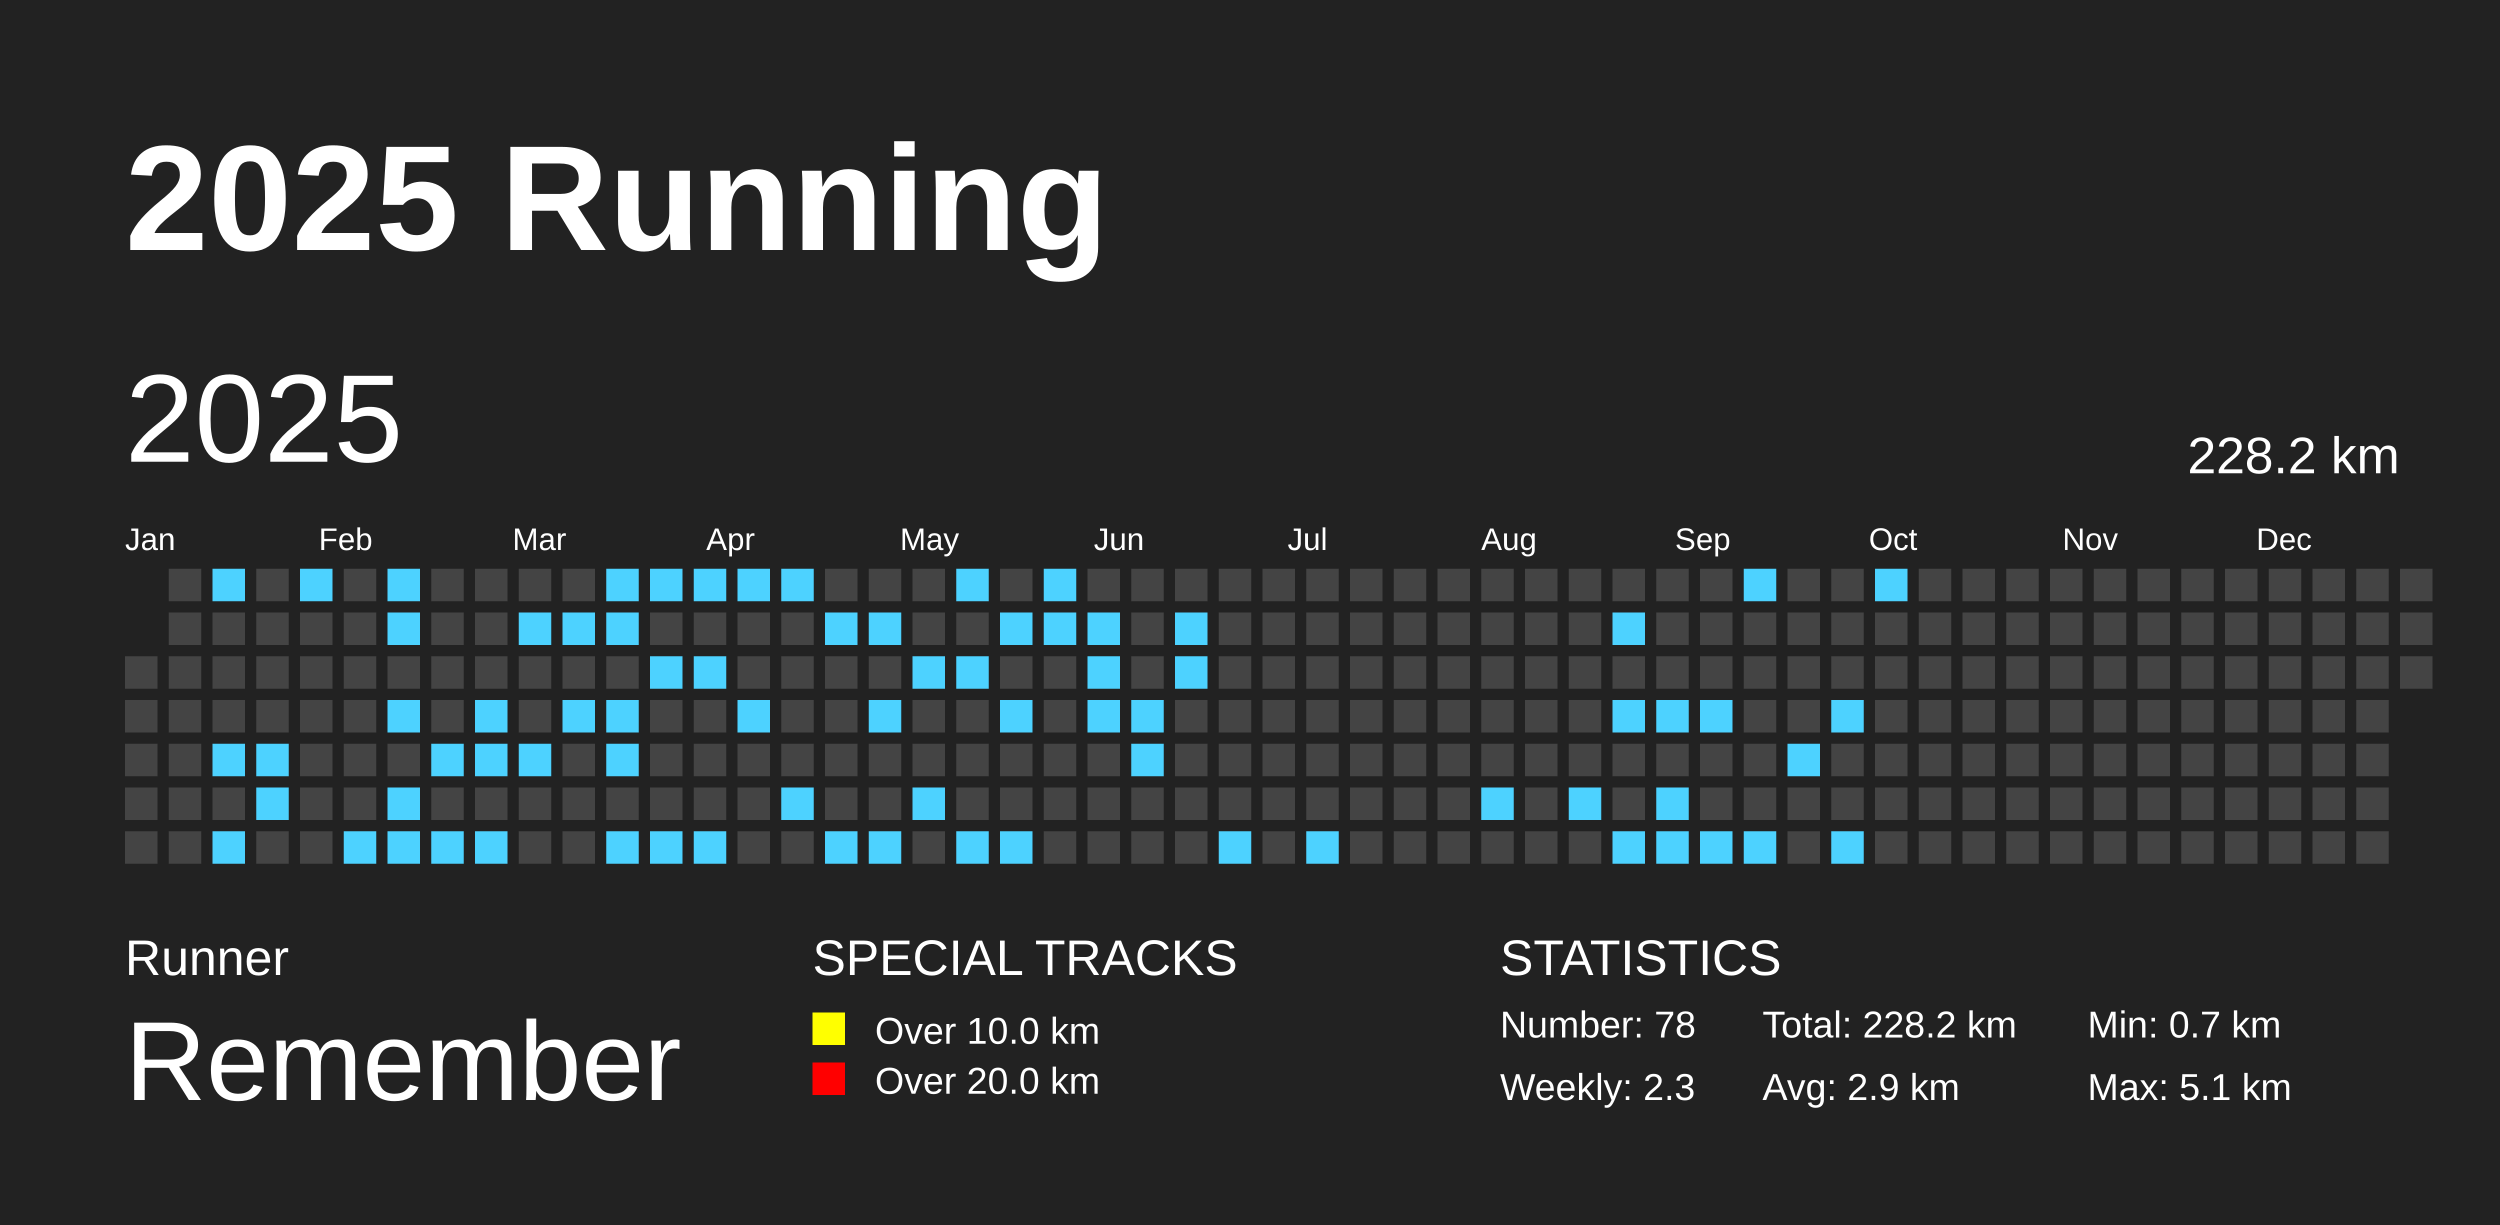
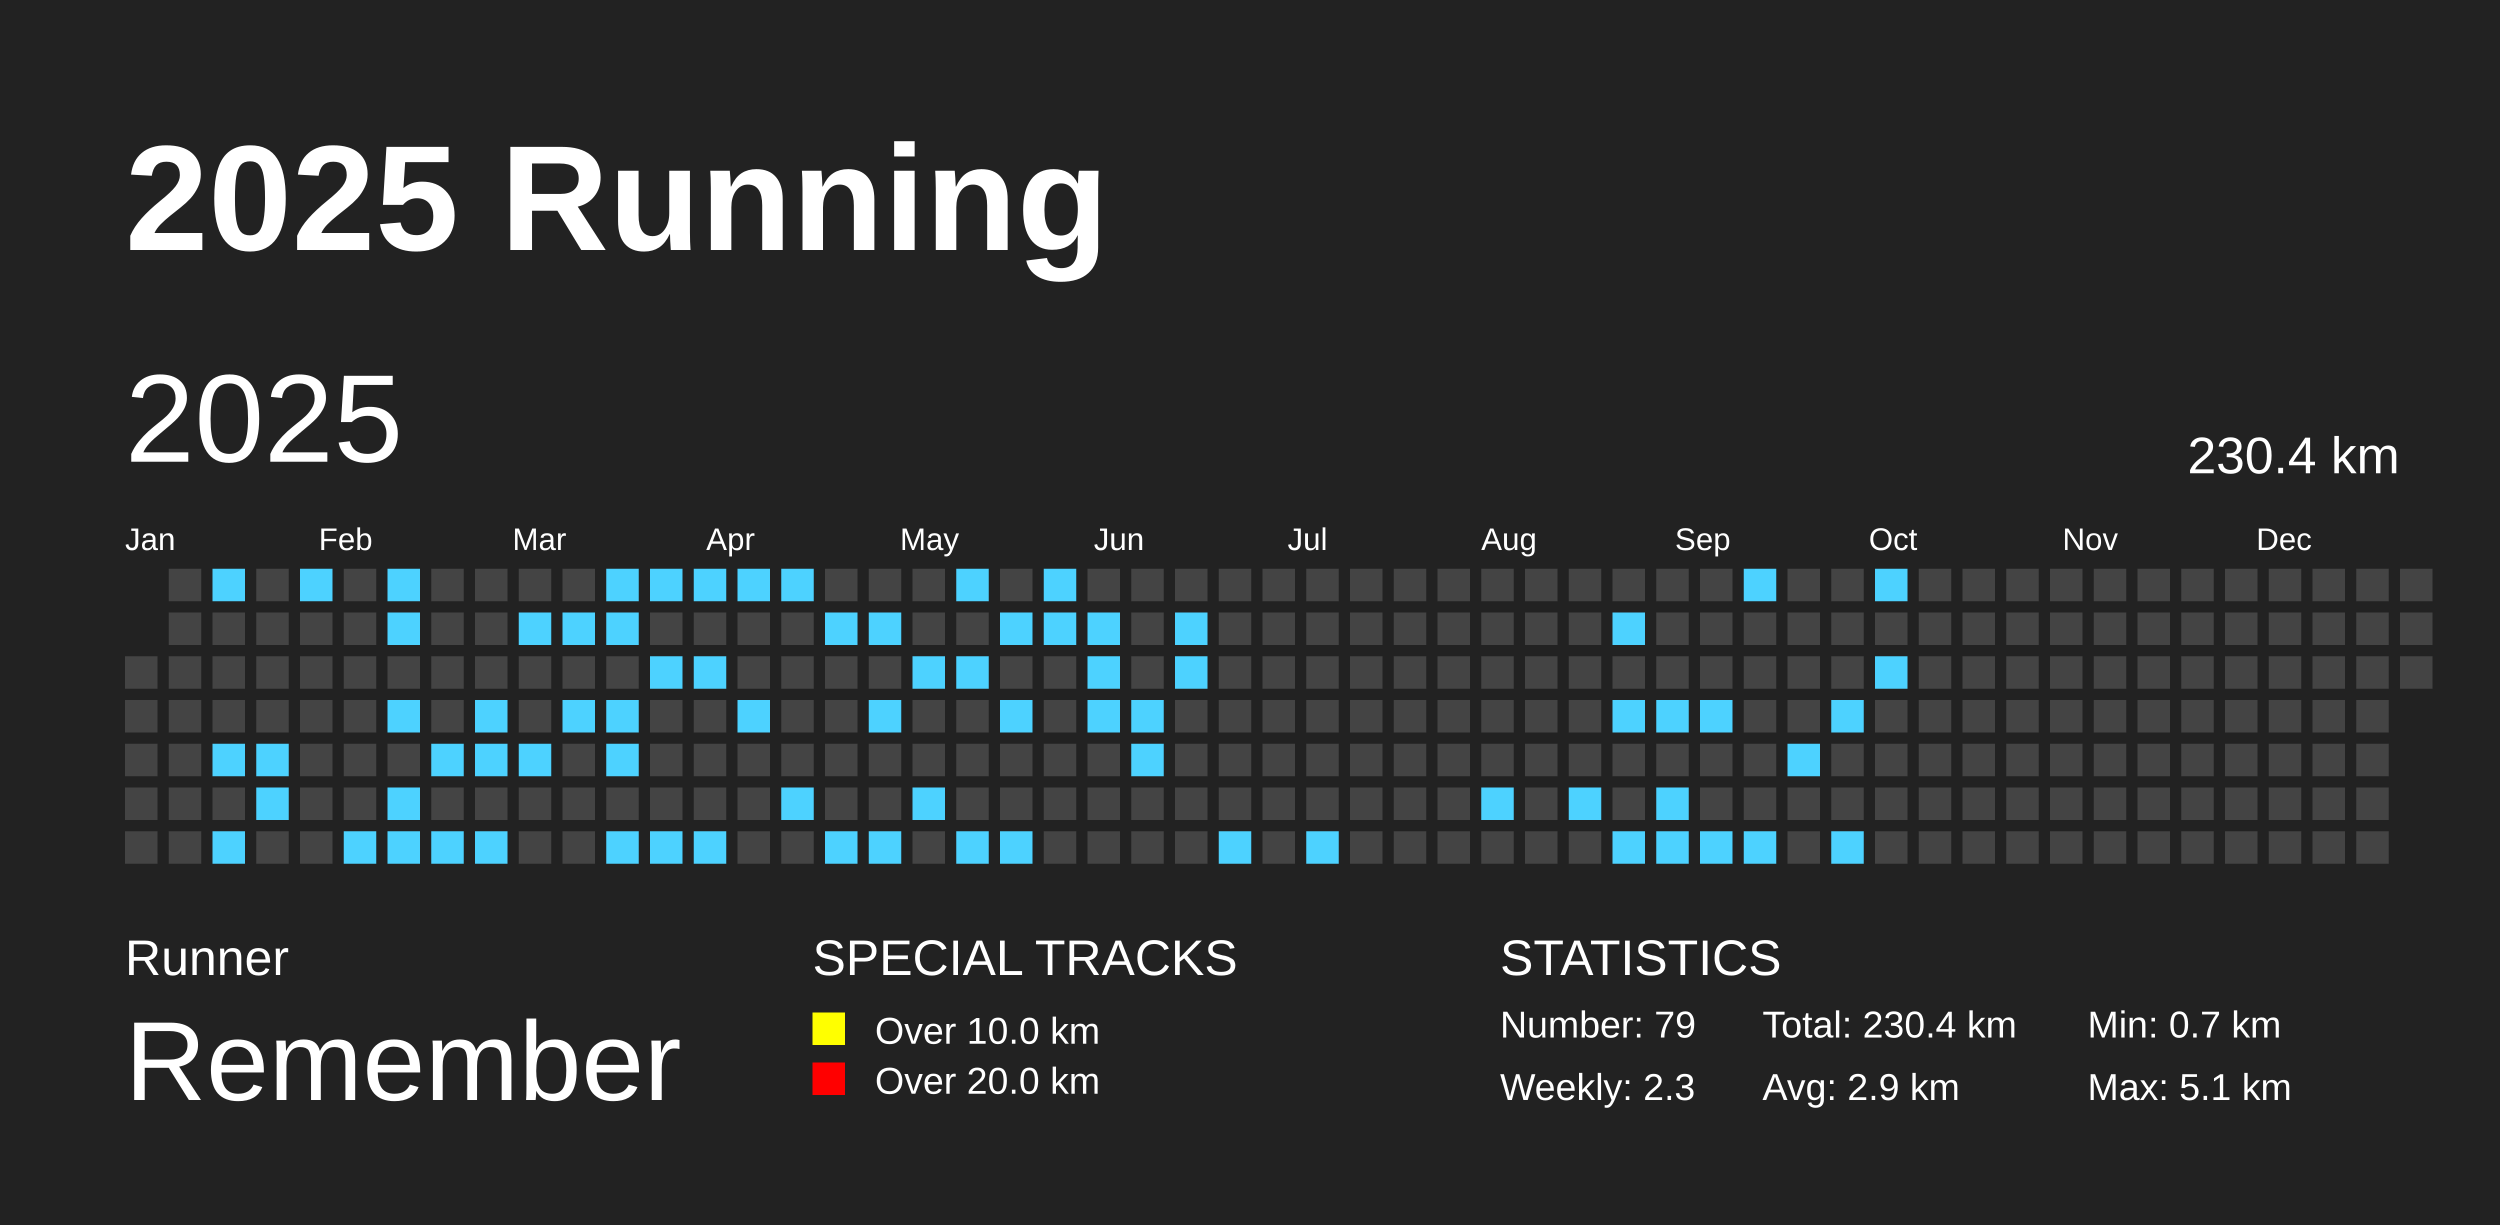
<svg xmlns="http://www.w3.org/2000/svg" baseProfile="full" height="98mm" version="1.1" viewBox="0,0,200,98" width="200mm">
  <defs />
  <rect fill="#222222" height="98" width="200" x="0" y="0" />
  <text fill="#FFFFFF" style="font-size:12px; font-family:Arial; font-weight:bold;" x="10" y="20">2025 Running</text>
  <text fill="#FFFFFF" style="font-size:4px; font-family:Arial" x="10" y="78">Runner</text>
  <text fill="#FFFFFF" style="font-size:9px; font-family:Arial" x="10" y="88">Remember</text>
  <text fill="#FFFFFF" style="font-size:4px; font-family:Arial" x="65" y="78">SPECIAL TRACKS</text>
  <rect fill="yellow" height="2.6" width="2.6" x="65" y="81" />
  <text fill="#FFFFFF" style="font-size:3px; font-family:Arial" x="70" y="83.5">Over 10.0 km</text>
  <rect fill="red" height="2.6" width="2.6" x="65" y="85" />
  <text fill="#FFFFFF" style="font-size:3px; font-family:Arial" x="70" y="87.5">Over 20.0 km</text>
  <text fill="#FFFFFF" style="font-size:4px; font-family:Arial" x="120" y="78">STATISTICS</text>
-   <text fill="#FFFFFF" style="font-size:3px; font-family:Arial" x="120" y="83">Number: 78</text>
+   <text fill="#FFFFFF" style="font-size:3px; font-family:Arial" x="120" y="83">Number: 79</text>
  <text fill="#FFFFFF" style="font-size:3px; font-family:Arial" x="120" y="88">Weekly: 2.3</text>
-   <text fill="#FFFFFF" style="font-size:3px; font-family:Arial" x="141" y="83">Total: 228.2 km</text>
+   <text fill="#FFFFFF" style="font-size:3px; font-family:Arial" x="141" y="83">Total: 230.4 km</text>
  <text fill="#FFFFFF" style="font-size:3px; font-family:Arial" x="141" y="88">Avg: 2.9 km</text>
  <text fill="#FFFFFF" style="font-size:3px; font-family:Arial" x="167" y="83">Min: 0.7 km</text>
  <text fill="#FFFFFF" style="font-size:3px; font-family:Arial" x="167" y="88">Max: 5.1 km</text>
  <text dominant-baseline="hanging" fill="#FFFFFF" style="font-size:10.0px; font-family:Arial;" x="10" y="30">2025</text>
-   <text dominant-baseline="hanging" fill="#FFFFFF" style="font-size:4.125px; font-family:Arial;" x="175" y="35">228.2 km</text>
+   <text dominant-baseline="hanging" fill="#FFFFFF" style="font-size:4.125px; font-family:Arial;" x="175" y="35">230.4 km</text>
  <text fill="#FFFFFF" style="font-size:2.5px; font-family:Arial" x="10.0" y="44">Jan</text>
  <text fill="#FFFFFF" style="font-size:2.5px; font-family:Arial" x="25.5" y="44">Feb</text>
  <text fill="#FFFFFF" style="font-size:2.5px; font-family:Arial" x="41.0" y="44">Mar</text>
  <text fill="#FFFFFF" style="font-size:2.5px; font-family:Arial" x="56.5" y="44">Apr</text>
  <text fill="#FFFFFF" style="font-size:2.5px; font-family:Arial" x="72.0" y="44">May</text>
  <text fill="#FFFFFF" style="font-size:2.5px; font-family:Arial" x="87.5" y="44">Jun</text>
  <text fill="#FFFFFF" style="font-size:2.5px; font-family:Arial" x="103.0" y="44">Jul</text>
  <text fill="#FFFFFF" style="font-size:2.5px; font-family:Arial" x="118.5" y="44">Aug</text>
  <text fill="#FFFFFF" style="font-size:2.5px; font-family:Arial" x="134.0" y="44">Sep</text>
  <text fill="#FFFFFF" style="font-size:2.5px; font-family:Arial" x="149.5" y="44">Oct</text>
  <text fill="#FFFFFF" style="font-size:2.5px; font-family:Arial" x="165.0" y="44">Nov</text>
  <text fill="#FFFFFF" style="font-size:2.5px; font-family:Arial" x="180.5" y="44">Dec</text>
  <rect fill="#444444" height="2.6" width="2.6" x="10.0" y="52.5" />
  <rect fill="#444444" height="2.6" width="2.6" x="10.0" y="56.0" />
  <rect fill="#444444" height="2.6" width="2.6" x="10.0" y="59.5" />
  <rect fill="#444444" height="2.6" width="2.6" x="10.0" y="63.0" />
  <rect fill="#444444" height="2.6" width="2.6" x="10.0" y="66.5" />
  <rect fill="#444444" height="2.6" width="2.6" x="13.5" y="45.5" />
  <rect fill="#444444" height="2.6" width="2.6" x="13.5" y="49.0" />
  <rect fill="#444444" height="2.6" width="2.6" x="13.5" y="52.5" />
  <rect fill="#444444" height="2.6" width="2.6" x="13.5" y="56.0" />
  <rect fill="#444444" height="2.6" width="2.6" x="13.5" y="59.5" />
  <rect fill="#444444" height="2.6" width="2.6" x="13.5" y="63.0" />
  <rect fill="#444444" height="2.6" width="2.6" x="13.5" y="66.5" />
  <rect fill="#4DD2FF" height="2.6" width="2.6" x="17.0" y="45.5" />
  <rect fill="#444444" height="2.6" width="2.6" x="17.0" y="49.0" />
  <rect fill="#444444" height="2.6" width="2.6" x="17.0" y="52.5" />
  <rect fill="#444444" height="2.6" width="2.6" x="17.0" y="56.0" />
  <rect fill="#4DD2FF" height="2.6" width="2.6" x="17.0" y="59.5" />
  <rect fill="#444444" height="2.6" width="2.6" x="17.0" y="63.0" />
  <rect fill="#4DD2FF" height="2.6" width="2.6" x="17.0" y="66.5" />
  <rect fill="#444444" height="2.6" width="2.6" x="20.5" y="45.5" />
  <rect fill="#444444" height="2.6" width="2.6" x="20.5" y="49.0" />
  <rect fill="#444444" height="2.6" width="2.6" x="20.5" y="52.5" />
  <rect fill="#444444" height="2.6" width="2.6" x="20.5" y="56.0" />
  <rect fill="#4DD2FF" height="2.6" width="2.6" x="20.5" y="59.5" />
  <rect fill="#4DD2FF" height="2.6" width="2.6" x="20.5" y="63.0" />
  <rect fill="#444444" height="2.6" width="2.6" x="20.5" y="66.5" />
  <rect fill="#4DD2FF" height="2.6" width="2.6" x="24.0" y="45.5" />
  <rect fill="#444444" height="2.6" width="2.6" x="24.0" y="49.0" />
  <rect fill="#444444" height="2.6" width="2.6" x="24.0" y="52.5" />
  <rect fill="#444444" height="2.6" width="2.6" x="24.0" y="56.0" />
  <rect fill="#444444" height="2.6" width="2.6" x="24.0" y="59.5" />
  <rect fill="#444444" height="2.6" width="2.6" x="24.0" y="63.0" />
  <rect fill="#444444" height="2.6" width="2.6" x="24.0" y="66.5" />
  <rect fill="#444444" height="2.6" width="2.6" x="27.5" y="45.5" />
  <rect fill="#444444" height="2.6" width="2.6" x="27.5" y="49.0" />
  <rect fill="#444444" height="2.6" width="2.6" x="27.5" y="52.5" />
  <rect fill="#444444" height="2.6" width="2.6" x="27.5" y="56.0" />
  <rect fill="#444444" height="2.6" width="2.6" x="27.5" y="59.5" />
  <rect fill="#444444" height="2.6" width="2.6" x="27.5" y="63.0" />
  <rect fill="#4DD2FF" height="2.6" width="2.6" x="27.5" y="66.5" />
  <rect fill="#4DD2FF" height="2.6" width="2.6" x="31.0" y="45.5" />
  <rect fill="#4DD2FF" height="2.6" width="2.6" x="31.0" y="49.0" />
  <rect fill="#444444" height="2.6" width="2.6" x="31.0" y="52.5" />
  <rect fill="#4DD2FF" height="2.6" width="2.6" x="31.0" y="56.0" />
  <rect fill="#444444" height="2.6" width="2.6" x="31.0" y="59.5" />
  <rect fill="#4DD2FF" height="2.6" width="2.6" x="31.0" y="63.0" />
  <rect fill="#4DD2FF" height="2.6" width="2.6" x="31.0" y="66.5" />
  <rect fill="#444444" height="2.6" width="2.6" x="34.5" y="45.5" />
  <rect fill="#444444" height="2.6" width="2.6" x="34.5" y="49.0" />
  <rect fill="#444444" height="2.6" width="2.6" x="34.5" y="52.5" />
  <rect fill="#444444" height="2.6" width="2.6" x="34.5" y="56.0" />
  <rect fill="#4DD2FF" height="2.6" width="2.6" x="34.5" y="59.5" />
  <rect fill="#444444" height="2.6" width="2.6" x="34.5" y="63.0" />
  <rect fill="#4DD2FF" height="2.6" width="2.6" x="34.5" y="66.5" />
  <rect fill="#444444" height="2.6" width="2.6" x="38.0" y="45.5" />
  <rect fill="#444444" height="2.6" width="2.6" x="38.0" y="49.0" />
  <rect fill="#444444" height="2.6" width="2.6" x="38.0" y="52.5" />
  <rect fill="#4DD2FF" height="2.6" width="2.6" x="38.0" y="56.0" />
  <rect fill="#4DD2FF" height="2.6" width="2.6" x="38.0" y="59.5" />
  <rect fill="#444444" height="2.6" width="2.6" x="38.0" y="63.0" />
  <rect fill="#4DD2FF" height="2.6" width="2.6" x="38.0" y="66.5" />
  <rect fill="#444444" height="2.6" width="2.6" x="41.5" y="45.5" />
  <rect fill="#4DD2FF" height="2.6" width="2.6" x="41.5" y="49.0" />
  <rect fill="#444444" height="2.6" width="2.6" x="41.5" y="52.5" />
  <rect fill="#444444" height="2.6" width="2.6" x="41.5" y="56.0" />
  <rect fill="#4DD2FF" height="2.6" width="2.6" x="41.5" y="59.5" />
  <rect fill="#444444" height="2.6" width="2.6" x="41.5" y="63.0" />
  <rect fill="#444444" height="2.6" width="2.6" x="41.5" y="66.5" />
  <rect fill="#444444" height="2.6" width="2.6" x="45.0" y="45.5" />
  <rect fill="#4DD2FF" height="2.6" width="2.6" x="45.0" y="49.0" />
  <rect fill="#444444" height="2.6" width="2.6" x="45.0" y="52.5" />
  <rect fill="#4DD2FF" height="2.6" width="2.6" x="45.0" y="56.0" />
  <rect fill="#444444" height="2.6" width="2.6" x="45.0" y="59.5" />
  <rect fill="#444444" height="2.6" width="2.6" x="45.0" y="63.0" />
  <rect fill="#444444" height="2.6" width="2.6" x="45.0" y="66.5" />
  <rect fill="#4DD2FF" height="2.6" width="2.6" x="48.5" y="45.5" />
  <rect fill="#4DD2FF" height="2.6" width="2.6" x="48.5" y="49.0" />
  <rect fill="#444444" height="2.6" width="2.6" x="48.5" y="52.5" />
  <rect fill="#4DD2FF" height="2.6" width="2.6" x="48.5" y="56.0" />
  <rect fill="#4DD2FF" height="2.6" width="2.6" x="48.5" y="59.5" />
  <rect fill="#444444" height="2.6" width="2.6" x="48.5" y="63.0" />
  <rect fill="#4DD2FF" height="2.6" width="2.6" x="48.5" y="66.5" />
  <rect fill="#4DD2FF" height="2.6" width="2.6" x="52.0" y="45.5" />
  <rect fill="#444444" height="2.6" width="2.6" x="52.0" y="49.0" />
  <rect fill="#4DD2FF" height="2.6" width="2.6" x="52.0" y="52.5" />
  <rect fill="#444444" height="2.6" width="2.6" x="52.0" y="56.0" />
  <rect fill="#444444" height="2.6" width="2.6" x="52.0" y="59.5" />
  <rect fill="#444444" height="2.6" width="2.6" x="52.0" y="63.0" />
  <rect fill="#4DD2FF" height="2.6" width="2.6" x="52.0" y="66.5" />
  <rect fill="#4DD2FF" height="2.6" width="2.6" x="55.5" y="45.5" />
  <rect fill="#444444" height="2.6" width="2.6" x="55.5" y="49.0" />
  <rect fill="#4DD2FF" height="2.6" width="2.6" x="55.5" y="52.5" />
  <rect fill="#444444" height="2.6" width="2.6" x="55.5" y="56.0" />
  <rect fill="#444444" height="2.6" width="2.6" x="55.5" y="59.5" />
  <rect fill="#444444" height="2.6" width="2.6" x="55.5" y="63.0" />
  <rect fill="#4DD2FF" height="2.6" width="2.6" x="55.5" y="66.5" />
  <rect fill="#4DD2FF" height="2.6" width="2.6" x="59.0" y="45.5" />
  <rect fill="#444444" height="2.6" width="2.6" x="59.0" y="49.0" />
  <rect fill="#444444" height="2.6" width="2.6" x="59.0" y="52.5" />
  <rect fill="#4DD2FF" height="2.6" width="2.6" x="59.0" y="56.0" />
  <rect fill="#444444" height="2.6" width="2.6" x="59.0" y="59.5" />
  <rect fill="#444444" height="2.6" width="2.6" x="59.0" y="63.0" />
  <rect fill="#444444" height="2.6" width="2.6" x="59.0" y="66.5" />
  <rect fill="#4DD2FF" height="2.6" width="2.6" x="62.5" y="45.5" />
  <rect fill="#444444" height="2.6" width="2.6" x="62.5" y="49.0" />
  <rect fill="#444444" height="2.6" width="2.6" x="62.5" y="52.5" />
  <rect fill="#444444" height="2.6" width="2.6" x="62.5" y="56.0" />
  <rect fill="#444444" height="2.6" width="2.6" x="62.5" y="59.5" />
  <rect fill="#4DD2FF" height="2.6" width="2.6" x="62.5" y="63.0" />
  <rect fill="#444444" height="2.6" width="2.6" x="62.5" y="66.5" />
  <rect fill="#444444" height="2.6" width="2.6" x="66.0" y="45.5" />
  <rect fill="#4DD2FF" height="2.6" width="2.6" x="66.0" y="49.0" />
  <rect fill="#444444" height="2.6" width="2.6" x="66.0" y="52.5" />
  <rect fill="#444444" height="2.6" width="2.6" x="66.0" y="56.0" />
  <rect fill="#444444" height="2.6" width="2.6" x="66.0" y="59.5" />
  <rect fill="#444444" height="2.6" width="2.6" x="66.0" y="63.0" />
  <rect fill="#4DD2FF" height="2.6" width="2.6" x="66.0" y="66.5" />
  <rect fill="#444444" height="2.6" width="2.6" x="69.5" y="45.5" />
  <rect fill="#4DD2FF" height="2.6" width="2.6" x="69.5" y="49.0" />
  <rect fill="#444444" height="2.6" width="2.6" x="69.5" y="52.5" />
  <rect fill="#4DD2FF" height="2.6" width="2.6" x="69.5" y="56.0" />
  <rect fill="#444444" height="2.6" width="2.6" x="69.5" y="59.5" />
  <rect fill="#444444" height="2.6" width="2.6" x="69.5" y="63.0" />
  <rect fill="#4DD2FF" height="2.6" width="2.6" x="69.5" y="66.5" />
  <rect fill="#444444" height="2.6" width="2.6" x="73.0" y="45.5" />
  <rect fill="#444444" height="2.6" width="2.6" x="73.0" y="49.0" />
  <rect fill="#4DD2FF" height="2.6" width="2.6" x="73.0" y="52.5" />
  <rect fill="#444444" height="2.6" width="2.6" x="73.0" y="56.0" />
  <rect fill="#444444" height="2.6" width="2.6" x="73.0" y="59.5" />
  <rect fill="#4DD2FF" height="2.6" width="2.6" x="73.0" y="63.0" />
  <rect fill="#444444" height="2.6" width="2.6" x="73.0" y="66.5" />
  <rect fill="#4DD2FF" height="2.6" width="2.6" x="76.5" y="45.5" />
  <rect fill="#444444" height="2.6" width="2.6" x="76.5" y="49.0" />
  <rect fill="#4DD2FF" height="2.6" width="2.6" x="76.5" y="52.5" />
  <rect fill="#444444" height="2.6" width="2.6" x="76.5" y="56.0" />
  <rect fill="#444444" height="2.6" width="2.6" x="76.5" y="59.5" />
  <rect fill="#444444" height="2.6" width="2.6" x="76.5" y="63.0" />
  <rect fill="#4DD2FF" height="2.6" width="2.6" x="76.5" y="66.5" />
  <rect fill="#444444" height="2.6" width="2.6" x="80.0" y="45.5" />
  <rect fill="#4DD2FF" height="2.6" width="2.6" x="80.0" y="49.0" />
  <rect fill="#444444" height="2.6" width="2.6" x="80.0" y="52.5" />
  <rect fill="#4DD2FF" height="2.6" width="2.6" x="80.0" y="56.0" />
  <rect fill="#444444" height="2.6" width="2.6" x="80.0" y="59.5" />
  <rect fill="#444444" height="2.6" width="2.6" x="80.0" y="63.0" />
  <rect fill="#4DD2FF" height="2.6" width="2.6" x="80.0" y="66.5" />
  <rect fill="#4DD2FF" height="2.6" width="2.6" x="83.5" y="45.5" />
  <rect fill="#4DD2FF" height="2.6" width="2.6" x="83.5" y="49.0" />
  <rect fill="#444444" height="2.6" width="2.6" x="83.5" y="52.5" />
  <rect fill="#444444" height="2.6" width="2.6" x="83.5" y="56.0" />
  <rect fill="#444444" height="2.6" width="2.6" x="83.5" y="59.5" />
  <rect fill="#444444" height="2.6" width="2.6" x="83.5" y="63.0" />
  <rect fill="#444444" height="2.6" width="2.6" x="83.5" y="66.5" />
  <rect fill="#444444" height="2.6" width="2.6" x="87.0" y="45.5" />
  <rect fill="#4DD2FF" height="2.6" width="2.6" x="87.0" y="49.0" />
  <rect fill="#4DD2FF" height="2.6" width="2.6" x="87.0" y="52.5" />
  <rect fill="#4DD2FF" height="2.6" width="2.6" x="87.0" y="56.0" />
  <rect fill="#444444" height="2.6" width="2.6" x="87.0" y="59.5" />
  <rect fill="#444444" height="2.6" width="2.6" x="87.0" y="63.0" />
  <rect fill="#444444" height="2.6" width="2.6" x="87.0" y="66.5" />
  <rect fill="#444444" height="2.6" width="2.6" x="90.5" y="45.5" />
  <rect fill="#444444" height="2.6" width="2.6" x="90.5" y="49.0" />
  <rect fill="#444444" height="2.6" width="2.6" x="90.5" y="52.5" />
  <rect fill="#4DD2FF" height="2.6" width="2.6" x="90.5" y="56.0" />
  <rect fill="#4DD2FF" height="2.6" width="2.6" x="90.5" y="59.5" />
  <rect fill="#444444" height="2.6" width="2.6" x="90.5" y="63.0" />
  <rect fill="#444444" height="2.6" width="2.6" x="90.5" y="66.5" />
  <rect fill="#444444" height="2.6" width="2.6" x="94.0" y="45.5" />
  <rect fill="#4DD2FF" height="2.6" width="2.6" x="94.0" y="49.0" />
  <rect fill="#4DD2FF" height="2.6" width="2.6" x="94.0" y="52.5" />
  <rect fill="#444444" height="2.6" width="2.6" x="94.0" y="56.0" />
  <rect fill="#444444" height="2.6" width="2.6" x="94.0" y="59.5" />
  <rect fill="#444444" height="2.6" width="2.6" x="94.0" y="63.0" />
  <rect fill="#444444" height="2.6" width="2.6" x="94.0" y="66.5" />
  <rect fill="#444444" height="2.6" width="2.6" x="97.5" y="45.5" />
  <rect fill="#444444" height="2.6" width="2.6" x="97.5" y="49.0" />
  <rect fill="#444444" height="2.6" width="2.6" x="97.5" y="52.5" />
  <rect fill="#444444" height="2.6" width="2.6" x="97.5" y="56.0" />
  <rect fill="#444444" height="2.6" width="2.6" x="97.5" y="59.5" />
  <rect fill="#444444" height="2.6" width="2.6" x="97.5" y="63.0" />
  <rect fill="#4DD2FF" height="2.6" width="2.6" x="97.5" y="66.5" />
  <rect fill="#444444" height="2.6" width="2.6" x="101.0" y="45.5" />
  <rect fill="#444444" height="2.6" width="2.6" x="101.0" y="49.0" />
  <rect fill="#444444" height="2.6" width="2.6" x="101.0" y="52.5" />
  <rect fill="#444444" height="2.6" width="2.6" x="101.0" y="56.0" />
  <rect fill="#444444" height="2.6" width="2.6" x="101.0" y="59.5" />
  <rect fill="#444444" height="2.6" width="2.6" x="101.0" y="63.0" />
  <rect fill="#444444" height="2.6" width="2.6" x="101.0" y="66.5" />
  <rect fill="#444444" height="2.6" width="2.6" x="104.5" y="45.5" />
  <rect fill="#444444" height="2.6" width="2.6" x="104.5" y="49.0" />
  <rect fill="#444444" height="2.6" width="2.6" x="104.5" y="52.5" />
  <rect fill="#444444" height="2.6" width="2.6" x="104.5" y="56.0" />
  <rect fill="#444444" height="2.6" width="2.6" x="104.5" y="59.5" />
  <rect fill="#444444" height="2.6" width="2.6" x="104.5" y="63.0" />
  <rect fill="#4DD2FF" height="2.6" width="2.6" x="104.5" y="66.5" />
  <rect fill="#444444" height="2.6" width="2.6" x="108.0" y="45.5" />
  <rect fill="#444444" height="2.6" width="2.6" x="108.0" y="49.0" />
  <rect fill="#444444" height="2.6" width="2.6" x="108.0" y="52.5" />
  <rect fill="#444444" height="2.6" width="2.6" x="108.0" y="56.0" />
  <rect fill="#444444" height="2.6" width="2.6" x="108.0" y="59.5" />
  <rect fill="#444444" height="2.6" width="2.6" x="108.0" y="63.0" />
  <rect fill="#444444" height="2.6" width="2.6" x="108.0" y="66.5" />
  <rect fill="#444444" height="2.6" width="2.6" x="111.5" y="45.5" />
  <rect fill="#444444" height="2.6" width="2.6" x="111.5" y="49.0" />
  <rect fill="#444444" height="2.6" width="2.6" x="111.5" y="52.5" />
  <rect fill="#444444" height="2.6" width="2.6" x="111.5" y="56.0" />
  <rect fill="#444444" height="2.6" width="2.6" x="111.5" y="59.5" />
  <rect fill="#444444" height="2.6" width="2.6" x="111.5" y="63.0" />
  <rect fill="#444444" height="2.6" width="2.6" x="111.5" y="66.5" />
  <rect fill="#444444" height="2.6" width="2.6" x="115.0" y="45.5" />
  <rect fill="#444444" height="2.6" width="2.6" x="115.0" y="49.0" />
  <rect fill="#444444" height="2.6" width="2.6" x="115.0" y="52.5" />
  <rect fill="#444444" height="2.6" width="2.6" x="115.0" y="56.0" />
  <rect fill="#444444" height="2.6" width="2.6" x="115.0" y="59.5" />
  <rect fill="#444444" height="2.6" width="2.6" x="115.0" y="63.0" />
  <rect fill="#444444" height="2.6" width="2.6" x="115.0" y="66.5" />
  <rect fill="#444444" height="2.6" width="2.6" x="118.5" y="45.5" />
  <rect fill="#444444" height="2.6" width="2.6" x="118.5" y="49.0" />
  <rect fill="#444444" height="2.6" width="2.6" x="118.5" y="52.5" />
  <rect fill="#444444" height="2.6" width="2.6" x="118.5" y="56.0" />
  <rect fill="#444444" height="2.6" width="2.6" x="118.5" y="59.5" />
  <rect fill="#4DD2FF" height="2.6" width="2.6" x="118.5" y="63.0" />
  <rect fill="#444444" height="2.6" width="2.6" x="118.5" y="66.5" />
  <rect fill="#444444" height="2.6" width="2.6" x="122.0" y="45.5" />
  <rect fill="#444444" height="2.6" width="2.6" x="122.0" y="49.0" />
  <rect fill="#444444" height="2.6" width="2.6" x="122.0" y="52.5" />
  <rect fill="#444444" height="2.6" width="2.6" x="122.0" y="56.0" />
  <rect fill="#444444" height="2.6" width="2.6" x="122.0" y="59.5" />
  <rect fill="#444444" height="2.6" width="2.6" x="122.0" y="63.0" />
  <rect fill="#444444" height="2.6" width="2.6" x="122.0" y="66.5" />
  <rect fill="#444444" height="2.6" width="2.6" x="125.5" y="45.5" />
  <rect fill="#444444" height="2.6" width="2.6" x="125.5" y="49.0" />
  <rect fill="#444444" height="2.6" width="2.6" x="125.5" y="52.5" />
  <rect fill="#444444" height="2.6" width="2.6" x="125.5" y="56.0" />
  <rect fill="#444444" height="2.6" width="2.6" x="125.5" y="59.5" />
  <rect fill="#4DD2FF" height="2.6" width="2.6" x="125.5" y="63.0" />
  <rect fill="#444444" height="2.6" width="2.6" x="125.5" y="66.5" />
  <rect fill="#444444" height="2.6" width="2.6" x="129.0" y="45.5" />
  <rect fill="#4DD2FF" height="2.6" width="2.6" x="129.0" y="49.0" />
  <rect fill="#444444" height="2.6" width="2.6" x="129.0" y="52.5" />
  <rect fill="#4DD2FF" height="2.6" width="2.6" x="129.0" y="56.0" />
  <rect fill="#444444" height="2.6" width="2.6" x="129.0" y="59.5" />
  <rect fill="#444444" height="2.6" width="2.6" x="129.0" y="63.0" />
  <rect fill="#4DD2FF" height="2.6" width="2.6" x="129.0" y="66.5" />
  <rect fill="#444444" height="2.6" width="2.6" x="132.5" y="45.5" />
  <rect fill="#444444" height="2.6" width="2.6" x="132.5" y="49.0" />
  <rect fill="#444444" height="2.6" width="2.6" x="132.5" y="52.5" />
  <rect fill="#4DD2FF" height="2.6" width="2.6" x="132.5" y="56.0" />
  <rect fill="#444444" height="2.6" width="2.6" x="132.5" y="59.5" />
  <rect fill="#4DD2FF" height="2.6" width="2.6" x="132.5" y="63.0" />
  <rect fill="#4DD2FF" height="2.6" width="2.6" x="132.5" y="66.5" />
  <rect fill="#444444" height="2.6" width="2.6" x="136.0" y="45.5" />
  <rect fill="#444444" height="2.6" width="2.6" x="136.0" y="49.0" />
  <rect fill="#444444" height="2.6" width="2.6" x="136.0" y="52.5" />
  <rect fill="#4DD2FF" height="2.6" width="2.6" x="136.0" y="56.0" />
  <rect fill="#444444" height="2.6" width="2.6" x="136.0" y="59.5" />
  <rect fill="#444444" height="2.6" width="2.6" x="136.0" y="63.0" />
  <rect fill="#4DD2FF" height="2.6" width="2.6" x="136.0" y="66.5" />
  <rect fill="#4DD2FF" height="2.6" width="2.6" x="139.5" y="45.5" />
  <rect fill="#444444" height="2.6" width="2.6" x="139.5" y="49.0" />
  <rect fill="#444444" height="2.6" width="2.6" x="139.5" y="52.5" />
  <rect fill="#444444" height="2.6" width="2.6" x="139.5" y="56.0" />
  <rect fill="#444444" height="2.6" width="2.6" x="139.5" y="59.5" />
  <rect fill="#444444" height="2.6" width="2.6" x="139.5" y="63.0" />
  <rect fill="#4DD2FF" height="2.6" width="2.6" x="139.5" y="66.5" />
  <rect fill="#444444" height="2.6" width="2.6" x="143.0" y="45.5" />
  <rect fill="#444444" height="2.6" width="2.6" x="143.0" y="49.0" />
  <rect fill="#444444" height="2.6" width="2.6" x="143.0" y="52.5" />
  <rect fill="#444444" height="2.6" width="2.6" x="143.0" y="56.0" />
  <rect fill="#4DD2FF" height="2.6" width="2.6" x="143.0" y="59.5" />
  <rect fill="#444444" height="2.6" width="2.6" x="143.0" y="63.0" />
  <rect fill="#444444" height="2.6" width="2.6" x="143.0" y="66.5" />
  <rect fill="#444444" height="2.6" width="2.6" x="146.5" y="45.5" />
  <rect fill="#444444" height="2.6" width="2.6" x="146.5" y="49.0" />
  <rect fill="#444444" height="2.6" width="2.6" x="146.5" y="52.5" />
  <rect fill="#4DD2FF" height="2.6" width="2.6" x="146.5" y="56.0" />
  <rect fill="#444444" height="2.6" width="2.6" x="146.5" y="59.5" />
  <rect fill="#444444" height="2.6" width="2.6" x="146.5" y="63.0" />
  <rect fill="#4DD2FF" height="2.6" width="2.6" x="146.5" y="66.5" />
  <rect fill="#4DD2FF" height="2.6" width="2.6" x="150.0" y="45.5" />
  <rect fill="#444444" height="2.6" width="2.6" x="150.0" y="49.0" />
-   <rect fill="#444444" height="2.6" width="2.6" x="150.0" y="52.5" />
+   <rect fill="#4DD2FF" height="2.6" width="2.6" x="150.0" y="52.5" />
  <rect fill="#444444" height="2.6" width="2.6" x="150.0" y="56.0" />
  <rect fill="#444444" height="2.6" width="2.6" x="150.0" y="59.5" />
  <rect fill="#444444" height="2.6" width="2.6" x="150.0" y="63.0" />
  <rect fill="#444444" height="2.6" width="2.6" x="150.0" y="66.5" />
  <rect fill="#444444" height="2.6" width="2.6" x="153.5" y="45.5" />
  <rect fill="#444444" height="2.6" width="2.6" x="153.5" y="49.0" />
  <rect fill="#444444" height="2.6" width="2.6" x="153.5" y="52.5" />
  <rect fill="#444444" height="2.6" width="2.6" x="153.5" y="56.0" />
  <rect fill="#444444" height="2.6" width="2.6" x="153.5" y="59.5" />
  <rect fill="#444444" height="2.6" width="2.6" x="153.5" y="63.0" />
  <rect fill="#444444" height="2.6" width="2.6" x="153.5" y="66.5" />
  <rect fill="#444444" height="2.6" width="2.6" x="157.0" y="45.5" />
  <rect fill="#444444" height="2.6" width="2.6" x="157.0" y="49.0" />
  <rect fill="#444444" height="2.6" width="2.6" x="157.0" y="52.5" />
  <rect fill="#444444" height="2.6" width="2.6" x="157.0" y="56.0" />
  <rect fill="#444444" height="2.6" width="2.6" x="157.0" y="59.5" />
  <rect fill="#444444" height="2.6" width="2.6" x="157.0" y="63.0" />
  <rect fill="#444444" height="2.6" width="2.6" x="157.0" y="66.5" />
  <rect fill="#444444" height="2.6" width="2.6" x="160.5" y="45.5" />
  <rect fill="#444444" height="2.6" width="2.6" x="160.5" y="49.0" />
  <rect fill="#444444" height="2.6" width="2.6" x="160.5" y="52.5" />
  <rect fill="#444444" height="2.6" width="2.6" x="160.5" y="56.0" />
  <rect fill="#444444" height="2.6" width="2.6" x="160.5" y="59.5" />
  <rect fill="#444444" height="2.6" width="2.6" x="160.5" y="63.0" />
  <rect fill="#444444" height="2.6" width="2.6" x="160.5" y="66.5" />
  <rect fill="#444444" height="2.6" width="2.6" x="164.0" y="45.5" />
  <rect fill="#444444" height="2.6" width="2.6" x="164.0" y="49.0" />
  <rect fill="#444444" height="2.6" width="2.6" x="164.0" y="52.5" />
  <rect fill="#444444" height="2.6" width="2.6" x="164.0" y="56.0" />
  <rect fill="#444444" height="2.6" width="2.6" x="164.0" y="59.5" />
  <rect fill="#444444" height="2.6" width="2.6" x="164.0" y="63.0" />
  <rect fill="#444444" height="2.6" width="2.6" x="164.0" y="66.5" />
  <rect fill="#444444" height="2.6" width="2.6" x="167.5" y="45.5" />
  <rect fill="#444444" height="2.6" width="2.6" x="167.5" y="49.0" />
  <rect fill="#444444" height="2.6" width="2.6" x="167.5" y="52.5" />
  <rect fill="#444444" height="2.6" width="2.6" x="167.5" y="56.0" />
  <rect fill="#444444" height="2.6" width="2.6" x="167.5" y="59.5" />
  <rect fill="#444444" height="2.6" width="2.6" x="167.5" y="63.0" />
  <rect fill="#444444" height="2.6" width="2.6" x="167.5" y="66.5" />
  <rect fill="#444444" height="2.6" width="2.6" x="171.0" y="45.5" />
  <rect fill="#444444" height="2.6" width="2.6" x="171.0" y="49.0" />
  <rect fill="#444444" height="2.6" width="2.6" x="171.0" y="52.5" />
  <rect fill="#444444" height="2.6" width="2.6" x="171.0" y="56.0" />
  <rect fill="#444444" height="2.6" width="2.6" x="171.0" y="59.5" />
  <rect fill="#444444" height="2.6" width="2.6" x="171.0" y="63.0" />
  <rect fill="#444444" height="2.6" width="2.6" x="171.0" y="66.5" />
  <rect fill="#444444" height="2.6" width="2.6" x="174.5" y="45.5" />
  <rect fill="#444444" height="2.6" width="2.6" x="174.5" y="49.0" />
  <rect fill="#444444" height="2.6" width="2.6" x="174.5" y="52.5" />
  <rect fill="#444444" height="2.6" width="2.6" x="174.5" y="56.0" />
  <rect fill="#444444" height="2.6" width="2.6" x="174.5" y="59.5" />
  <rect fill="#444444" height="2.6" width="2.6" x="174.5" y="63.0" />
  <rect fill="#444444" height="2.6" width="2.6" x="174.5" y="66.5" />
  <rect fill="#444444" height="2.6" width="2.6" x="178.0" y="45.5" />
  <rect fill="#444444" height="2.6" width="2.6" x="178.0" y="49.0" />
  <rect fill="#444444" height="2.6" width="2.6" x="178.0" y="52.5" />
  <rect fill="#444444" height="2.6" width="2.6" x="178.0" y="56.0" />
  <rect fill="#444444" height="2.6" width="2.6" x="178.0" y="59.5" />
  <rect fill="#444444" height="2.6" width="2.6" x="178.0" y="63.0" />
  <rect fill="#444444" height="2.6" width="2.6" x="178.0" y="66.5" />
  <rect fill="#444444" height="2.6" width="2.6" x="181.5" y="45.5" />
  <rect fill="#444444" height="2.6" width="2.6" x="181.5" y="49.0" />
  <rect fill="#444444" height="2.6" width="2.6" x="181.5" y="52.5" />
  <rect fill="#444444" height="2.6" width="2.6" x="181.5" y="56.0" />
  <rect fill="#444444" height="2.6" width="2.6" x="181.5" y="59.5" />
  <rect fill="#444444" height="2.6" width="2.6" x="181.5" y="63.0" />
  <rect fill="#444444" height="2.6" width="2.6" x="181.5" y="66.5" />
  <rect fill="#444444" height="2.6" width="2.6" x="185.0" y="45.5" />
  <rect fill="#444444" height="2.6" width="2.6" x="185.0" y="49.0" />
  <rect fill="#444444" height="2.6" width="2.6" x="185.0" y="52.5" />
  <rect fill="#444444" height="2.6" width="2.6" x="185.0" y="56.0" />
  <rect fill="#444444" height="2.6" width="2.6" x="185.0" y="59.5" />
  <rect fill="#444444" height="2.6" width="2.6" x="185.0" y="63.0" />
  <rect fill="#444444" height="2.6" width="2.6" x="185.0" y="66.5" />
  <rect fill="#444444" height="2.6" width="2.6" x="188.5" y="45.5" />
  <rect fill="#444444" height="2.6" width="2.6" x="188.5" y="49.0" />
  <rect fill="#444444" height="2.6" width="2.6" x="188.5" y="52.5" />
  <rect fill="#444444" height="2.6" width="2.6" x="188.5" y="56.0" />
  <rect fill="#444444" height="2.6" width="2.6" x="188.5" y="59.5" />
  <rect fill="#444444" height="2.6" width="2.6" x="188.5" y="63.0" />
  <rect fill="#444444" height="2.6" width="2.6" x="188.5" y="66.5" />
  <rect fill="#444444" height="2.6" width="2.6" x="192.0" y="45.5" />
  <rect fill="#444444" height="2.6" width="2.6" x="192.0" y="49.0" />
  <rect fill="#444444" height="2.6" width="2.6" x="192.0" y="52.5" />
</svg>
